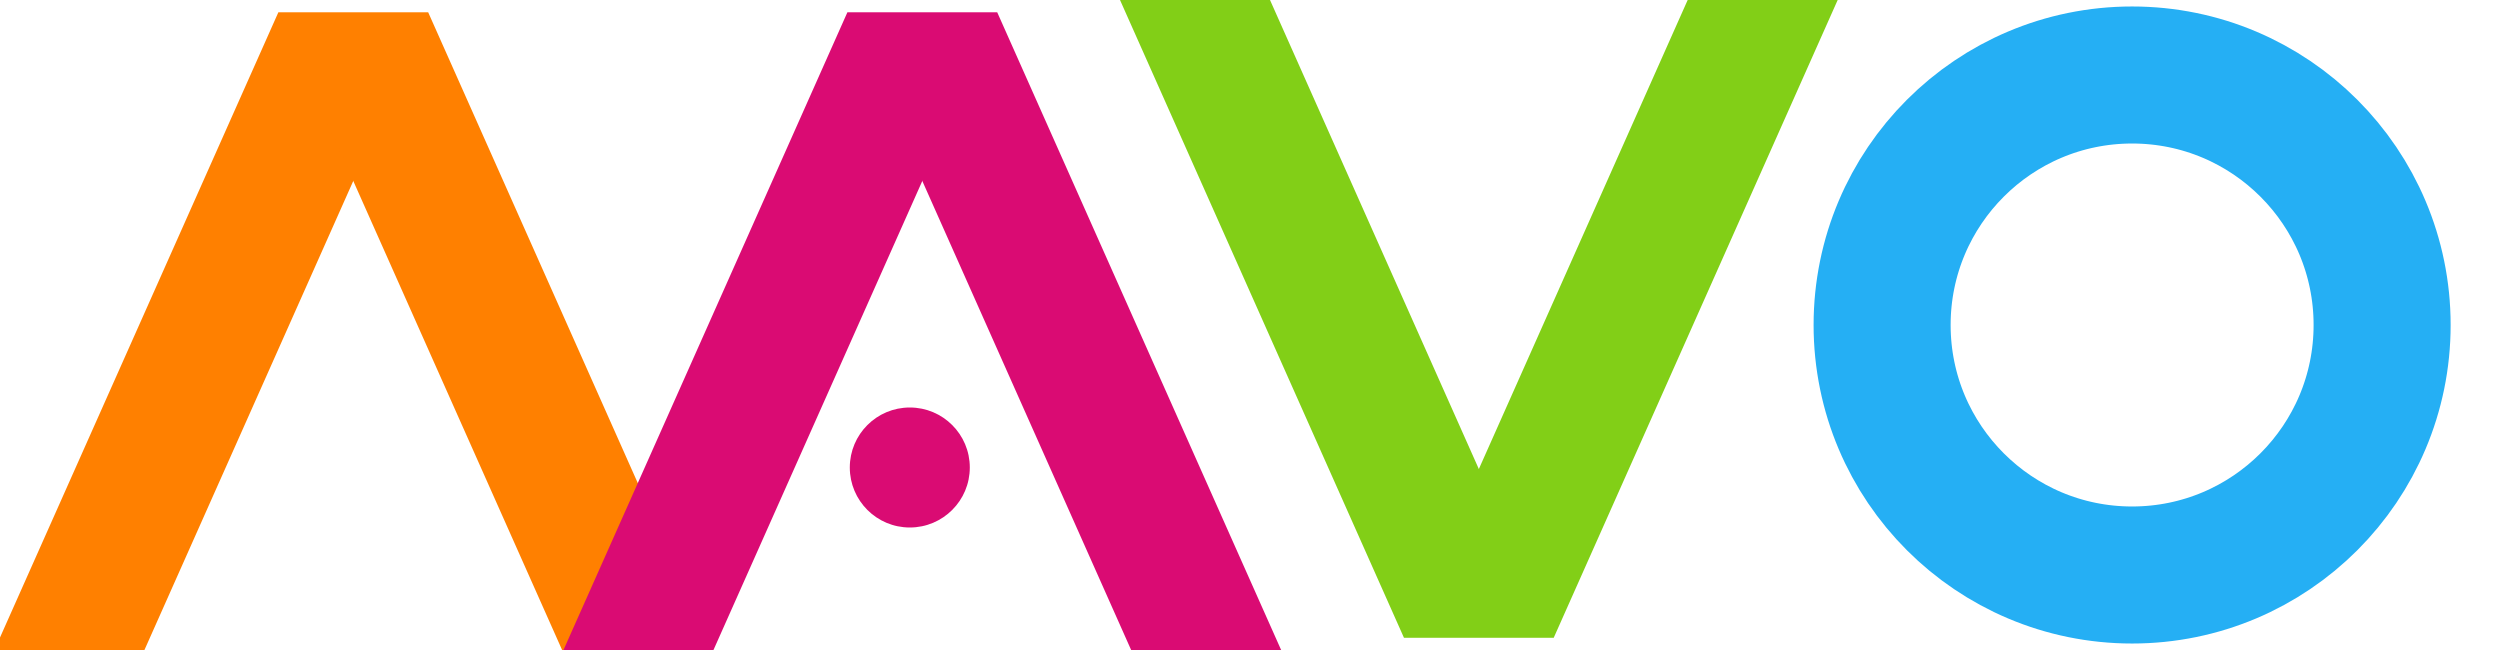
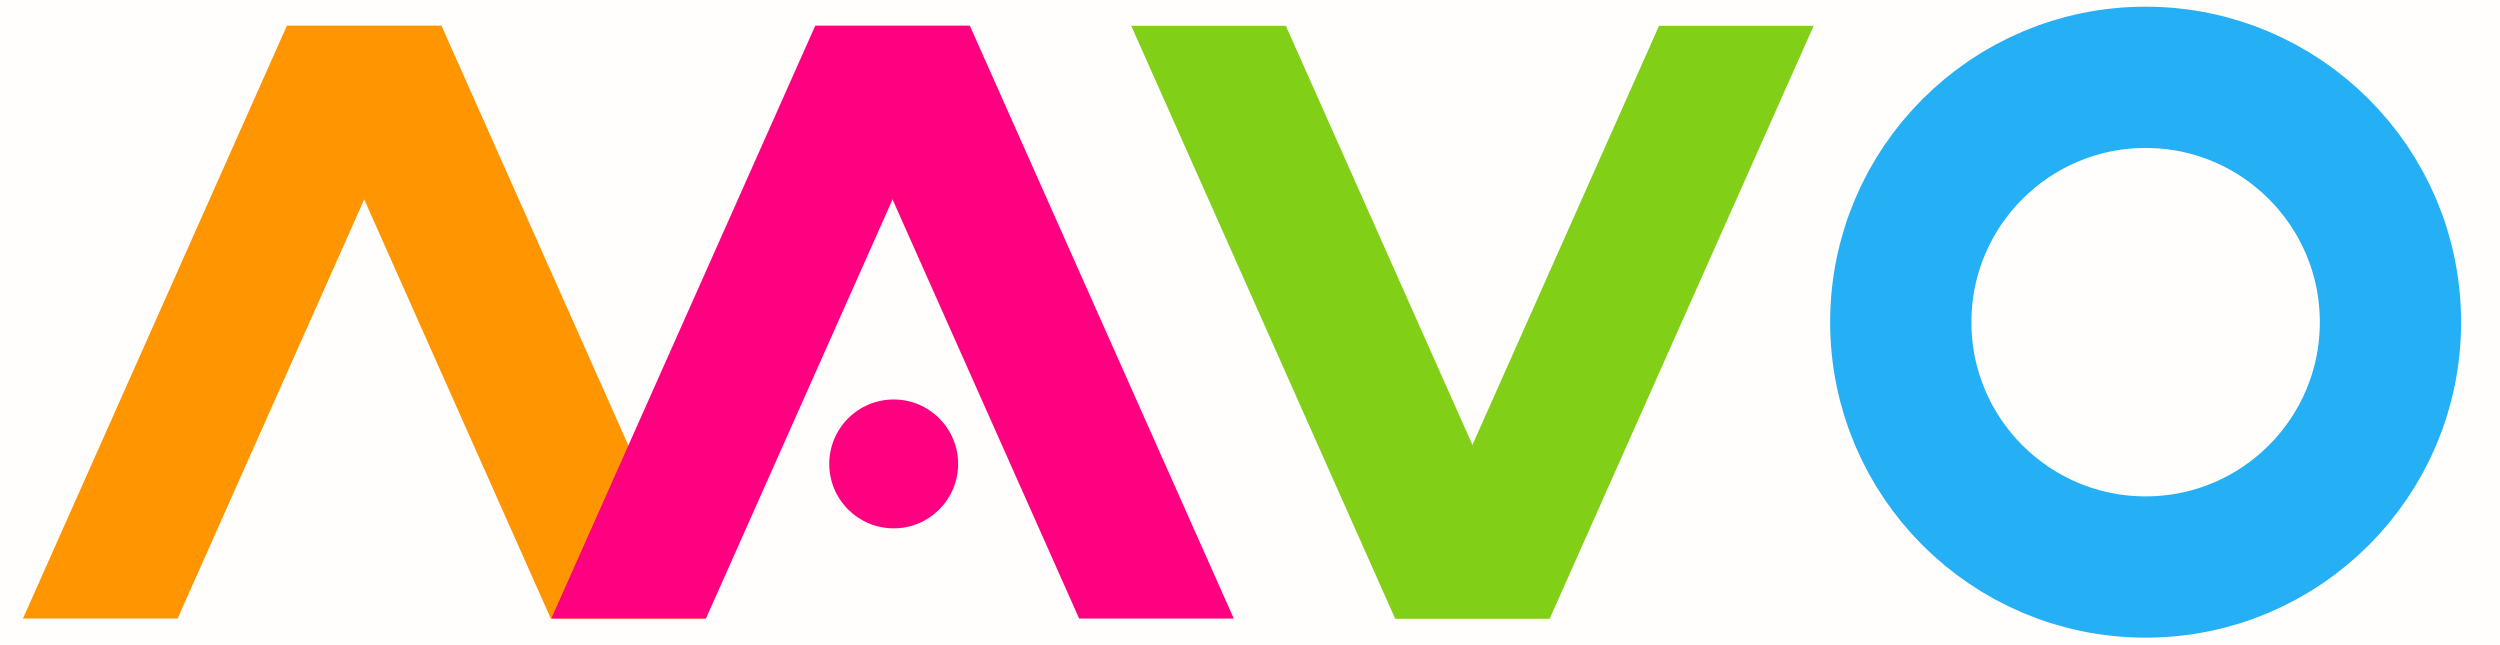
- <svg xmlns="http://www.w3.org/2000/svg" xmlns:xlink="http://www.w3.org/1999/xlink" viewBox="0 -1 200 52">
+ <svg xmlns="http://www.w3.org/2000/svg" xmlns:xlink="http://www.w3.org/1999/xlink" viewBox="0 0 194 50">
  <style>
svg {
- 	fill: hsl(30, 100%, 50%);
+ 	fill: hsl(35, 100%, 50%);
+ 	fill: #ff9500;
}

- #A {
- 	fill: hsl(330, 90%, 45%);
+ #A, #A-crossbow {
+ 	fill: hsl(330, 100%, 50%);
+ 	fill: #ff0080;
}

#V {
	fill: hsl(85, 80%, 45%);
+ 	fill: #82cf17;
}

#O {
	fill: none;
	stroke: hsl(200, 90%, 55%);
+ 	stroke: #25aff4;
	stroke-width: 10.963;
}
- 
- #A-crossbow {
- 	fill: hsl(330, 90%, 45%);
- }</style>
+ </style>
+   <rect width="100%" height="100%" fill-opacity=".01" />
  <g id="logo">
-     <g id="bracket" transform="translate(22.26143, 0)">
-       <rect height="100%" id="bar" class="bar" width="12" transform="skewX(-24)" />
-       <rect height="100%" id="bar2" class="bar" width="12" transform="skewX(24)" />
+     <g id="bracket" transform="translate(22.26143, 2)">
+       <rect height="46" id="bar" class="bar" width="12" transform="skewX(-24)" />
+       <rect height="46" id="bar2" class="bar" width="12" transform="skewX(24)" />
    </g>
-     <use xlink:href="#bracket" id="A" x="45.523" />
-     <circle id="A-crossbow" r="4.8" cx="72.784" cy="70%" />
-     <use xlink:href="#bracket" id="V" x="90.046" y="-50" transform="scale(1, -1)" />
-     <circle id="O" r="20" cx="170.569" cy="25" />
+     <use xlink:href="#bracket" id="A" x="41" />
+     <circle id="A-crossbow" r="5" cx="69.35" cy="72%" />
+     <use xlink:href="#bracket" id="V" x="86" y="-50" transform="scale(1, -1)" />
+     <circle id="O" r="19" cx="166.5" cy="25" />
  </g>
</svg>
